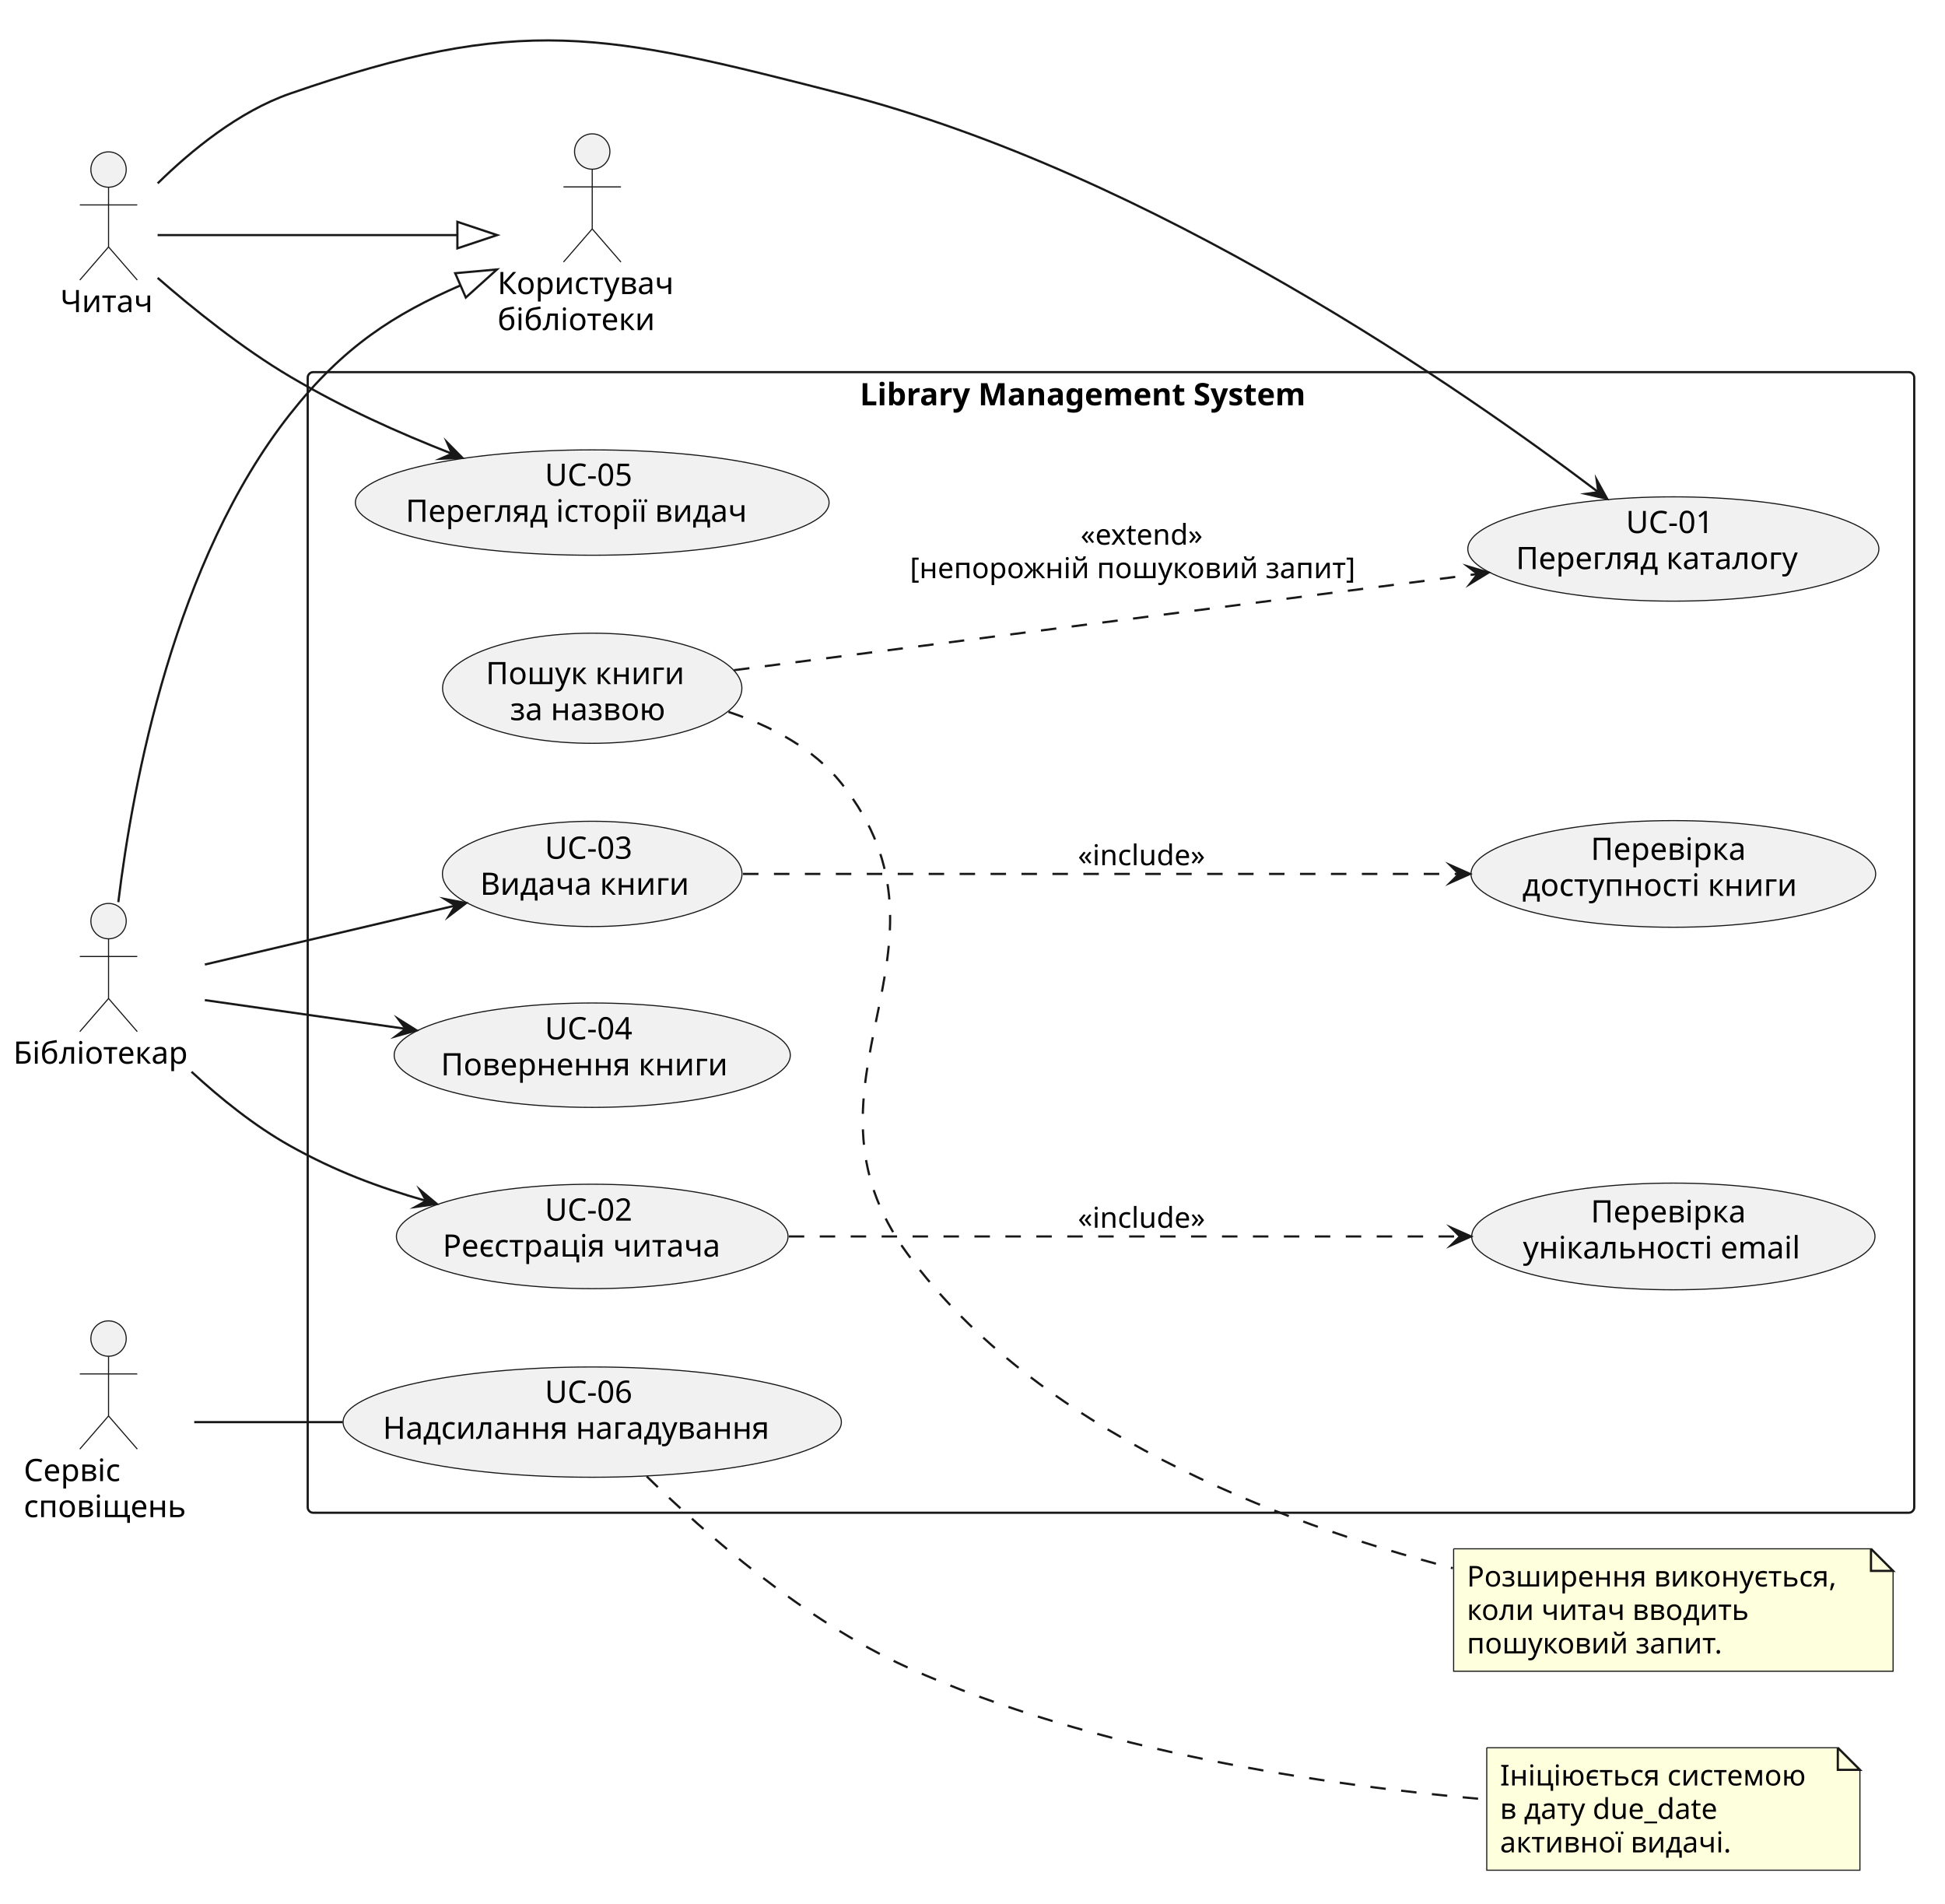
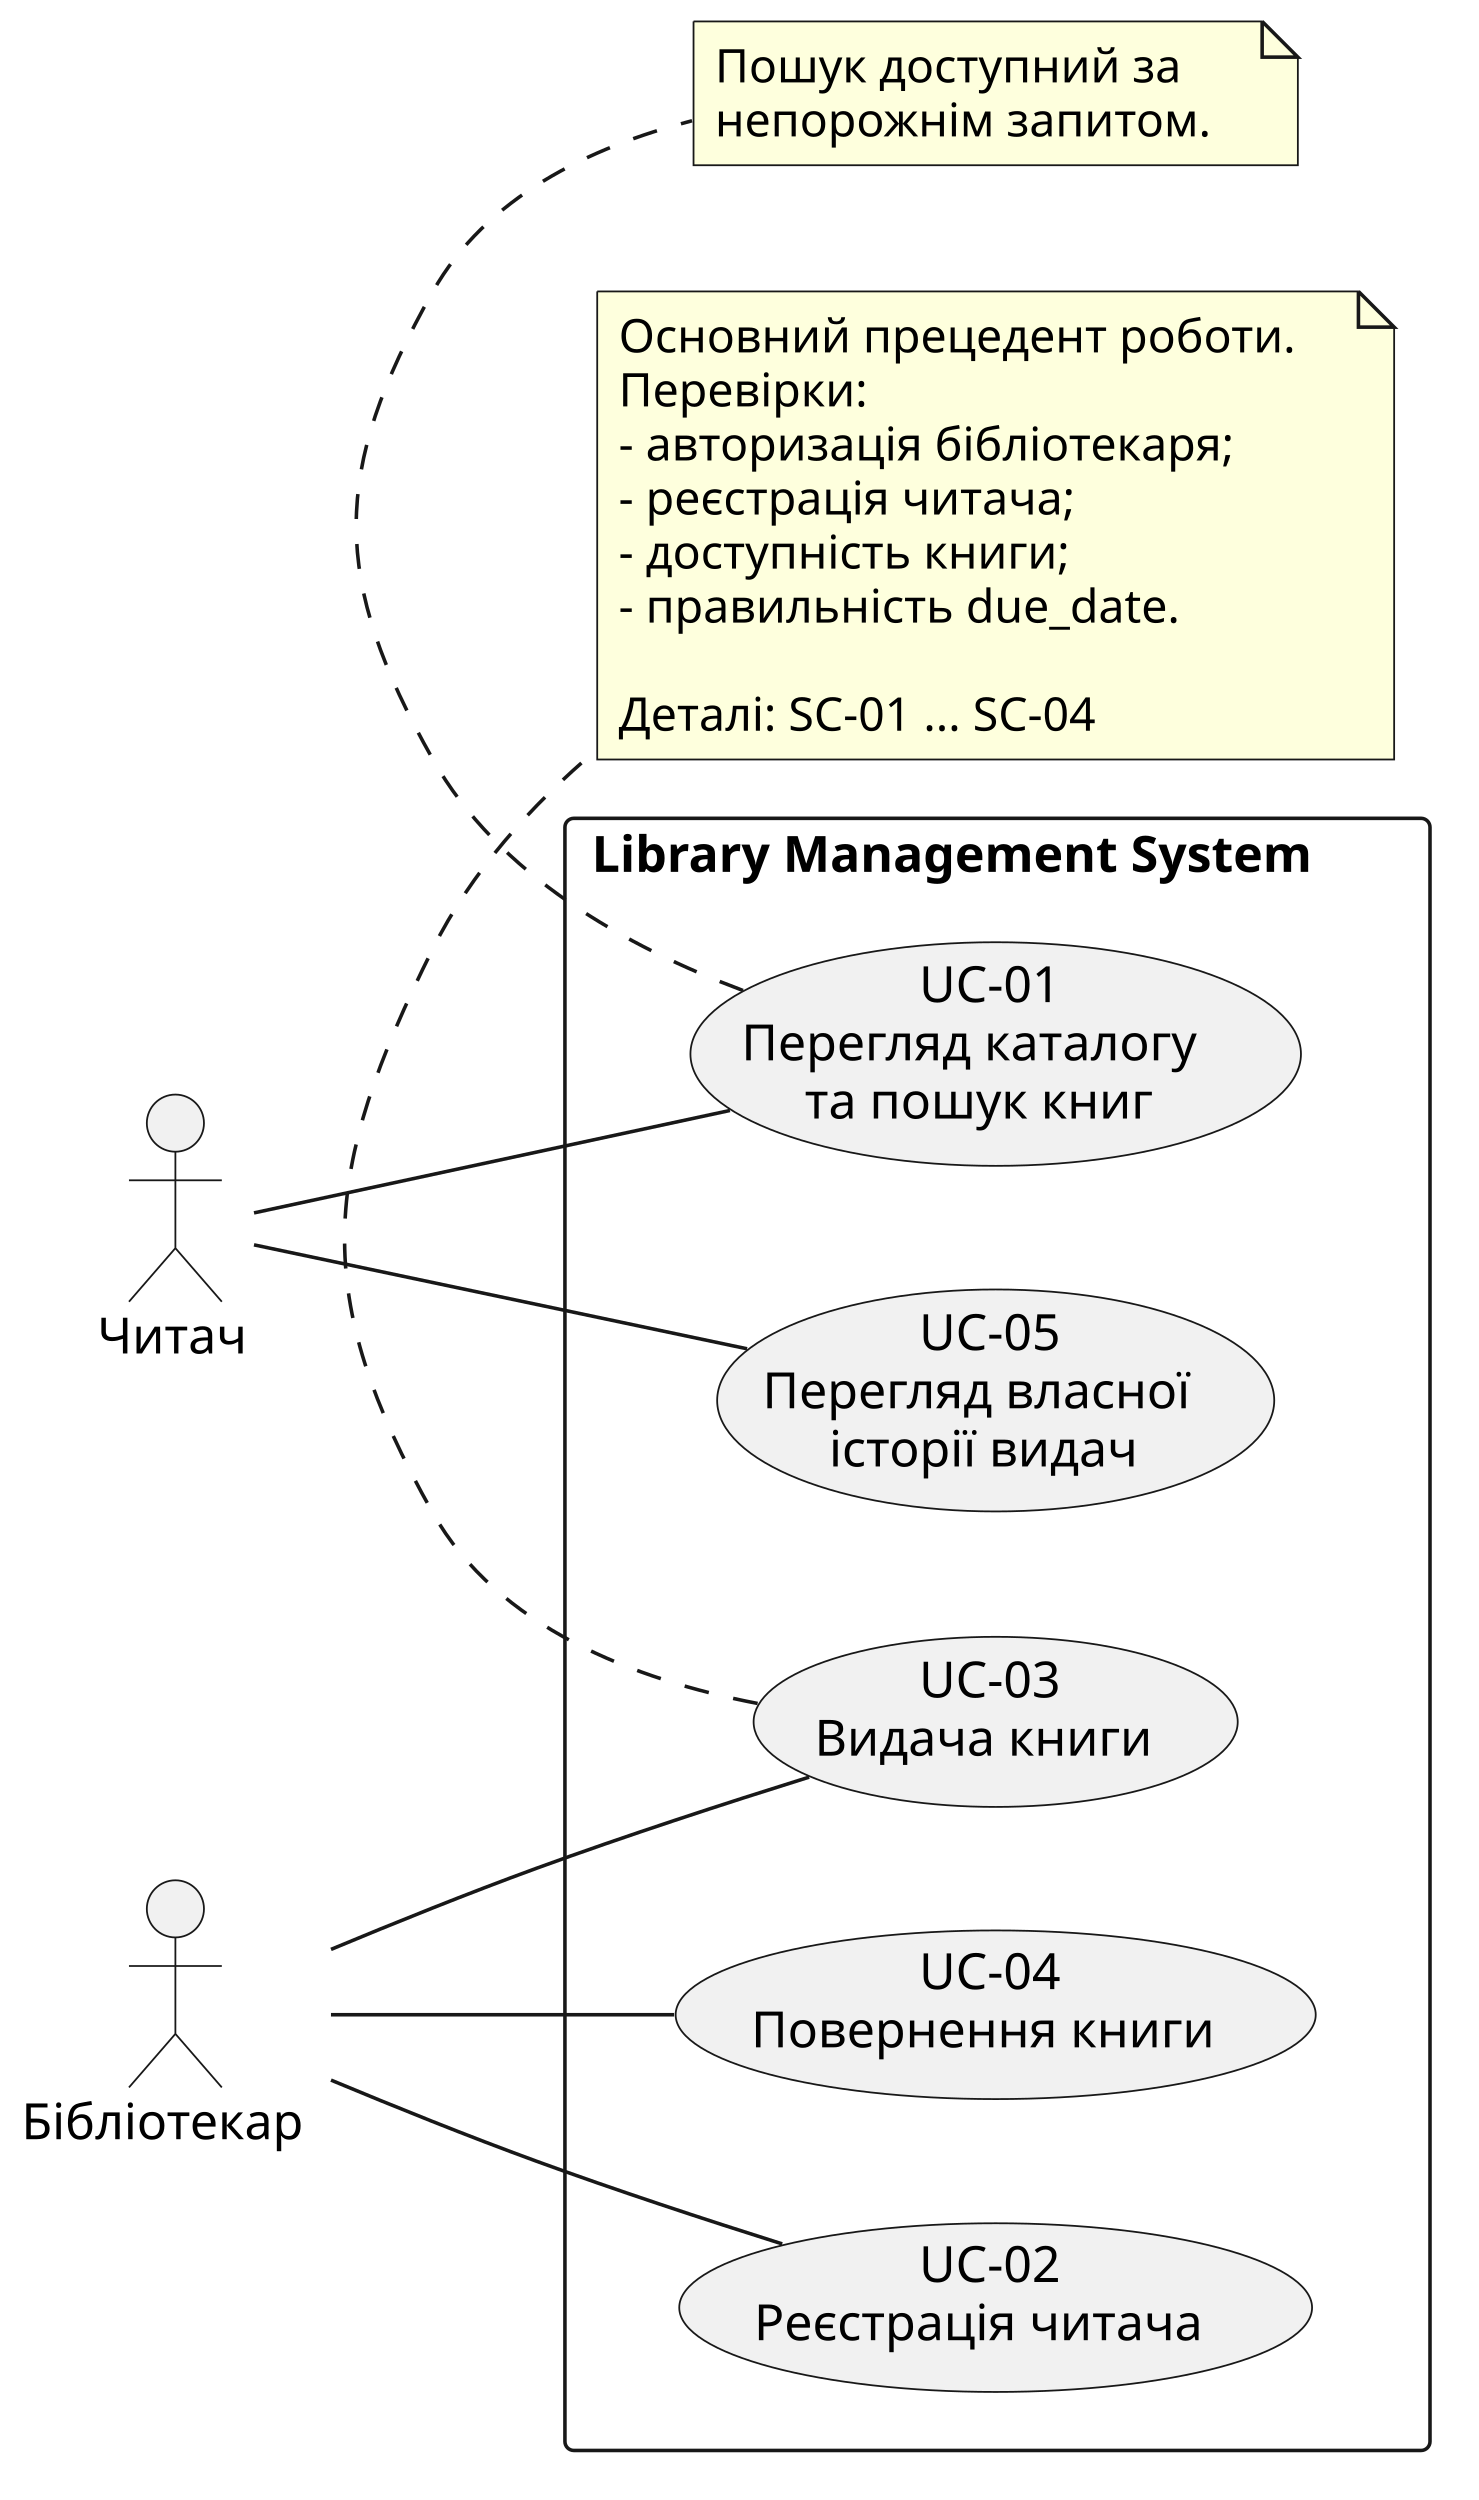
- <svg xmlns="http://www.w3.org/2000/svg" version="1.1" data-diagram-type="DESCRIPTION" style="width:880px;height:861px;background:#FFFFFF;" width="880px" height="861px" viewBox="0 0 880 861" zoomAndPan="magnify" preserveAspectRatio="none" contentStyleType="text/css">
+ <svg xmlns="http://www.w3.org/2000/svg" version="1.1" data-diagram-type="DESCRIPTION" style="width:414px;height:700px;background:#FFFFFF;" width="414px" height="700px" viewBox="0 0 414 700" zoomAndPan="magnify" preserveAspectRatio="none" contentStyleType="text/css">
  <defs />
  <g font-family="sans-serif" lengthAdjust="spacing">
-     <g class="cluster" data-qualified-name="Library Management System" id="ent0007" data-source-line="12">
-       <rect x="139.22" y="168.35" width="726.86" height="516" fill="none" style="stroke:#181818;stroke-width:1;" rx="2.5" ry="2.5" />
-       <text x="389.03" y="183.345" fill="#000" font-size="14" textLength="227.24" font-weight="700">Library Management System</text>
+     <g class="cluster" data-qualified-name="Library Management System" id="ent0003" data-source-line="9">
+       <rect x="158.18" y="229.13" width="242.22" height="457" fill="none" style="stroke:#181818;stroke-width:1;" rx="2.5" ry="2.5" />
+       <text x="165.67" y="244.125" fill="#000" font-size="14" textLength="227.24" font-weight="700">Library Management System</text>
    </g>
-     <g class="entity" data-qualified-name="Library Management System.UC01" id="ent0008" data-source-line="13">
-       <ellipse cx="757.09" cy="248.355" rx="92.99" ry="23.595" fill="#F1F1F1" style="stroke:#181818;stroke-width:0.5;" />
-       <text x="735.646" y="241.15" fill="#000" font-size="14" textLength="42.889">UC-01</text>
-       <text x="685.88" y="257.447" fill="#000" font-size="14" textLength="142.42">Перегляд каталогу</text>
+     <g class="entity" data-qualified-name="Library Management System.UC01" id="ent0004" data-source-line="10">
+       <ellipse cx="278.795" cy="295.132" rx="85.475" ry="31.312" fill="#F1F1F1" style="stroke:#181818;stroke-width:0.5;" />
+       <text x="257.351" y="280.591" fill="#000" font-size="14" textLength="42.889">UC-01</text>
+       <text x="207.585" y="296.888" fill="#000" font-size="14" textLength="142.42">Перегляд каталогу</text>
+       <text x="225.311" y="313.184" fill="#000" font-size="14" textLength="106.969">та пошук книг</text>
    </g>
-     <g class="entity" data-qualified-name="Library Management System.UC02" id="ent0009" data-source-line="14">
-       <ellipse cx="267.945" cy="559.349" rx="88.595" ry="23.619" fill="#F1F1F1" style="stroke:#181818;stroke-width:0.5;" />
-       <text x="246.501" y="552.184" fill="#000" font-size="14" textLength="42.889">UC-02</text>
-       <text x="200.293" y="568.481" fill="#000" font-size="14" textLength="135.304">Реєстрація читача</text>
+     <g class="entity" data-qualified-name="Library Management System.UC02" id="ent0005" data-source-line="11">
+       <ellipse cx="278.785" cy="646.129" rx="88.595" ry="23.619" fill="#F1F1F1" style="stroke:#181818;stroke-width:0.5;" />
+       <text x="257.341" y="638.964" fill="#000" font-size="14" textLength="42.889">UC-02</text>
+       <text x="211.133" y="655.261" fill="#000" font-size="14" textLength="135.304">Реєстрація читача</text>
    </g>
-     <g class="entity" data-qualified-name="Library Management System.UC03" id="ent0010" data-source-line="15">
-       <ellipse cx="267.946" cy="395.346" rx="67.776" ry="23.816" fill="#F1F1F1" style="stroke:#181818;stroke-width:0.5;" />
-       <text x="246.502" y="388.501" fill="#000" font-size="14" textLength="42.889">UC-03</text>
-       <text x="217.234" y="404.798" fill="#000" font-size="14" textLength="101.425">Видача книги</text>
+     <g class="entity" data-qualified-name="Library Management System.UC03" id="ent0006" data-source-line="12">
+       <ellipse cx="278.786" cy="482.126" rx="67.776" ry="23.816" fill="#F1F1F1" style="stroke:#181818;stroke-width:0.5;" />
+       <text x="257.342" y="475.281" fill="#000" font-size="14" textLength="42.889">UC-03</text>
+       <text x="228.074" y="491.578" fill="#000" font-size="14" textLength="101.425">Видача книги</text>
    </g>
-     <g class="entity" data-qualified-name="Library Management System.UC04" id="ent0011" data-source-line="16">
-       <ellipse cx="267.952" cy="477.353" rx="89.612" ry="23.613" fill="#F1F1F1" style="stroke:#181818;stroke-width:0.5;" />
-       <text x="246.508" y="470.179" fill="#000" font-size="14" textLength="42.889">UC-04</text>
-       <text x="199.477" y="486.476" fill="#000" font-size="14" textLength="136.951">Повернення книги</text>
+     <g class="entity" data-qualified-name="Library Management System.UC04" id="ent0007" data-source-line="13">
+       <ellipse cx="278.792" cy="564.133" rx="89.612" ry="23.613" fill="#F1F1F1" style="stroke:#181818;stroke-width:0.5;" />
+       <text x="257.348" y="556.959" fill="#000" font-size="14" textLength="42.889">UC-04</text>
+       <text x="210.317" y="573.256" fill="#000" font-size="14" textLength="136.951">Повернення книги</text>
    </g>
-     <g class="entity" data-qualified-name="Library Management System.UC05" id="ent0012" data-source-line="17">
-       <ellipse cx="267.95" cy="227.352" rx="107.16" ry="23.832" fill="#F1F1F1" style="stroke:#181818;stroke-width:0.5;" />
-       <text x="246.505" y="219.763" fill="#000" font-size="14" textLength="42.889">UC-05</text>
-       <text x="183.55" y="236.06" fill="#000" font-size="14" textLength="168.8">Перегляд історії видач</text>
+     <g class="entity" data-qualified-name="Library Management System.UC05" id="ent0008" data-source-line="14">
+       <ellipse cx="278.794" cy="392.129" rx="77.994" ry="31.079" fill="#F1F1F1" style="stroke:#181818;stroke-width:0.5;" />
+       <text x="257.35" y="378.019" fill="#000" font-size="14" textLength="42.889">UC-05</text>
+       <text x="213.504" y="394.316" fill="#000" font-size="14" textLength="130.58">Перегляд власної</text>
+       <text x="232.142" y="410.613" fill="#000" font-size="14" textLength="93.304">історії видач</text>
    </g>
-     <g class="entity" data-qualified-name="Library Management System.UC06" id="ent0013" data-source-line="18">
-       <ellipse cx="267.947" cy="643.345" rx="112.727" ry="24.945" fill="#F1F1F1" style="stroke:#181818;stroke-width:0.5;" />
-       <text x="246.503" y="634.62" fill="#000" font-size="14" textLength="42.889">UC-06</text>
-       <text x="173.208" y="650.917" fill="#000" font-size="14" textLength="189.479">Надсилання нагадування</text>
+     <g class="entity" data-qualified-name="Reader" id="ent0001" data-source-line="6">
+       <ellipse cx="49.111" cy="314.48" rx="8" ry="8" fill="#F1F1F1" style="stroke:#181818;stroke-width:0.5;" />
+       <path d="M49.111,322.48 L49.111,349.48 M36.111,330.48 L62.111,330.48 M49.111,349.48 L36.111,364.48 M49.111,349.48 L62.111,364.48" style="stroke:#181818;stroke-width:0.5;" fill="none" />
+       <text x="27.26" y="378.975" fill="#000" font-size="14" textLength="43.702">Читач</text>
    </g>
-     <g class="entity" data-qualified-name="Library Management System.Search" id="ent0014" data-source-line="20">
-       <ellipse cx="267.95" cy="311.352" rx="67.71" ry="24.912" fill="#F1F1F1" style="stroke:#181818;stroke-width:0.5;" />
-       <text x="219.822" y="309.502" fill="#000" font-size="14" textLength="96.257">Пошук книги</text>
-       <text x="230.824" y="325.798" fill="#000" font-size="14" textLength="74.252">за назвою</text>
+     <g class="entity" data-qualified-name="Librarian" id="ent0002" data-source-line="7">
+       <ellipse cx="49.111" cy="534.48" rx="8" ry="8" fill="#F1F1F1" style="stroke:#181818;stroke-width:0.5;" />
+       <path d="M49.111,542.48 L49.111,569.48 M36.111,550.48 L62.111,550.48 M49.111,569.48 L36.111,584.48 M49.111,569.48 L62.111,584.48" style="stroke:#181818;stroke-width:0.5;" fill="none" />
+       <text x="6" y="598.975" fill="#000" font-size="14" textLength="86.222">Бібліотекар</text>
    </g>
-     <g class="entity" data-qualified-name="Library Management System.Availability" id="ent0015" data-source-line="21">
-       <ellipse cx="757.089" cy="395.355" rx="91.539" ry="24.125" fill="#F1F1F1" style="stroke:#181818;stroke-width:0.5;" />
-       <text x="719.737" y="388.999" fill="#000" font-size="14" textLength="74.703">Перевірка</text>
-       <text x="688.784" y="405.296" fill="#000" font-size="14" textLength="136.609">доступності книги</text>
+     <g class="entity" data-qualified-name="GMN14" id="ent0015" data-source-line="25">
+       <path d="M167.22,81.6 L167.22,212.663 L390.361,212.663 L390.361,91.6 L380.361,81.6 L167.22,81.6" style="stroke:#181818;stroke-width:0.5;" fill="#FEFFDD" />
+       <path d="M380.361,81.6 L380.361,91.6 L390.361,91.6 L380.361,81.6" style="stroke:#181818;stroke-width:1;" fill="#FEFFDD" />
+       <text x="173.22" y="98.667" fill="#000" font-size="13" textLength="202.141">Основний прецедент роботи.</text>
+       <text x="173.22" y="113.8" fill="#000" font-size="13" textLength="74.229">Перевірки:</text>
+       <text x="173.22" y="128.933" fill="#000" font-size="13" textLength="187.332">- авторизація бібліотекаря;</text>
+       <text x="173.22" y="144.065" fill="#000" font-size="13" textLength="139.255">- реєстрація читача;</text>
+       <text x="173.22" y="159.198" fill="#000" font-size="13" textLength="139.763">- доступність книги;</text>
+       <text x="173.22" y="174.331" fill="#000" font-size="13" textLength="168.683">- правильність due_date.</text>
+       <text x="173.22" y="189.464" fill="#000" font-size="13"> </text>
+       <text x="173.22" y="204.597" fill="#000" font-size="13" textLength="151.912">Деталі: SC-01 ... SC-04</text>
    </g>
-     <g class="entity" data-qualified-name="Library Management System.Email" id="ent0016" data-source-line="22">
-       <ellipse cx="757.093" cy="559.351" rx="91.223" ry="24.131" fill="#F1F1F1" style="stroke:#181818;stroke-width:0.5;" />
-       <text x="719.741" y="553.004" fill="#000" font-size="14" textLength="74.703">Перевірка</text>
-       <text x="689.051" y="569.301" fill="#000" font-size="14" textLength="136.083">унікальності email</text>
+     <g class="entity" data-qualified-name="GMN17" id="ent0018" data-source-line="36">
+       <path d="M194.19,6 L194.19,46.266 L363.401,46.266 L363.401,16 L353.401,6 L194.19,6" style="stroke:#181818;stroke-width:0.5;" fill="#FEFFDD" />
+       <path d="M353.401,6 L353.401,16 L363.401,16 L353.401,6" style="stroke:#181818;stroke-width:1;" fill="#FEFFDD" />
+       <text x="200.19" y="23.067" fill="#000" font-size="13" textLength="141.565">Пошук доступний за</text>
+       <text x="200.19" y="38.2" fill="#000" font-size="13" textLength="148.211">непорожнім запитом.</text>
    </g>
-     <g class="entity" data-qualified-name="User" id="ent0001" data-source-line="4">
-       <ellipse cx="267.945" cy="68.55" rx="8" ry="8" fill="#F1F1F1" style="stroke:#181818;stroke-width:0.5;" />
-       <path d="M267.945,76.55 L267.945,103.55 M254.945,84.55 L280.945,84.55 M267.945,103.55 L254.945,118.55 M267.945,103.55 L280.945,118.55" style="stroke:#181818;stroke-width:0.5;" fill="none" />
-       <text x="225.08" y="133.045" fill="#000" font-size="14" textLength="85.729">Користувач</text>
-       <text x="225.08" y="149.342" fill="#000" font-size="14" textLength="76.884">бібліотеки</text>
+     <g class="link" data-entity-1="ent0001" data-entity-2="ent0004" id="lnk9" data-source-line="17" data-link-type="association">
+       <path d="M71.12,339.61 C101.18,333.14 157.94,320.92 204.38,310.93" style="stroke:#181818;stroke-width:1;" fill="none" id="Reader-UC01" />
    </g>
-     <g class="entity" data-qualified-name="Reader" id="ent0002" data-source-line="5">
-       <ellipse cx="49.111" cy="76.7" rx="8" ry="8" fill="#F1F1F1" style="stroke:#181818;stroke-width:0.5;" />
-       <path d="M49.111,84.7 L49.111,111.7 M36.111,92.7 L62.111,92.7 M49.111,111.7 L36.111,126.7 M49.111,111.7 L62.111,126.7" style="stroke:#181818;stroke-width:0.5;" fill="none" />
-       <text x="27.26" y="141.195" fill="#000" font-size="14" textLength="43.702">Читач</text>
+     <g class="link" data-entity-1="ent0001" data-entity-2="ent0008" id="lnk10" data-source-line="18" data-link-type="association">
+       <path d="M71.12,348.56 C102.22,355.12 161.92,367.7 209.19,377.67" style="stroke:#181818;stroke-width:1;" fill="none" id="Reader-UC05" />
    </g>
-     <g class="entity" data-qualified-name="Librarian" id="ent0003" data-source-line="6">
-       <ellipse cx="49.111" cy="416.7" rx="8" ry="8" fill="#F1F1F1" style="stroke:#181818;stroke-width:0.5;" />
-       <path d="M49.111,424.7 L49.111,451.7 M36.111,432.7 L62.111,432.7 M49.111,451.7 L36.111,466.7 M49.111,451.7 L62.111,466.7" style="stroke:#181818;stroke-width:0.5;" fill="none" />
-       <text x="6" y="481.195" fill="#000" font-size="14" textLength="86.222">Бібліотекар</text>
+     <g class="link" data-entity-1="ent0002" data-entity-2="ent0005" id="lnk11" data-source-line="20" data-link-type="association">
+       <path d="M92.68,582.43 C110.35,589.8 131.13,598.18 150.18,605.13 C172.48,613.27 197.27,621.43 219.02,628.3" style="stroke:#181818;stroke-width:1;" fill="none" id="Librarian-UC02" />
    </g>
-     <g class="entity" data-qualified-name="Notify" id="ent0004" data-source-line="7">
-       <ellipse cx="49.11" cy="605.55" rx="8" ry="8" fill="#F1F1F1" style="stroke:#181818;stroke-width:0.5;" />
-       <path d="M49.11,613.55 L49.11,640.55 M36.11,621.55 L62.11,621.55 M49.11,640.55 L36.11,655.55 M49.11,640.55 L62.11,655.55" style="stroke:#181818;stroke-width:0.5;" fill="none" />
-       <text x="10.73" y="670.045" fill="#000" font-size="14" textLength="47.113">Сервіс</text>
-       <text x="10.73" y="686.342" fill="#000" font-size="14" textLength="76.761">сповіщень</text>
+     <g class="link" data-entity-1="ent0002" data-entity-2="ent0006" id="lnk12" data-source-line="21" data-link-type="association">
+       <path d="M92.68,545.83 C110.35,538.46 131.13,530.08 150.18,523.13 C175.1,514.04 203.13,504.91 226.56,497.59" style="stroke:#181818;stroke-width:1;" fill="none" id="Librarian-UC03" />
    </g>
-     <g class="entity" data-qualified-name="GMN26" id="ent0027" data-source-line="39">
-       <path d="M657.68,700.65 L657.68,756.048 L856.51,756.048 L856.51,710.65 L846.51,700.65 L657.68,700.65" style="stroke:#181818;stroke-width:0.5;" fill="#FEFFDD" />
-       <path d="M846.51,700.65 L846.51,710.65 L856.51,710.65 L846.51,700.65" style="stroke:#181818;stroke-width:1;" fill="#FEFFDD" />
-       <text x="663.68" y="717.717" fill="#000" font-size="13" textLength="177.83">Розширення виконується,</text>
-       <text x="663.68" y="732.85" fill="#000" font-size="13" textLength="136.125">коли читач вводить</text>
-       <text x="663.68" y="747.983" fill="#000" font-size="13" textLength="124.071">пошуковий запит.</text>
+     <g class="link" data-entity-1="ent0002" data-entity-2="ent0007" id="lnk13" data-source-line="22" data-link-type="association">
+       <path d="M92.67,564.13 C119.7,564.13 155.7,564.13 188.76,564.13" style="stroke:#181818;stroke-width:1;" fill="none" id="Librarian-UC04" />
    </g>
-     <g class="entity" data-qualified-name="GMN29" id="ent0030" data-source-line="45">
-       <path d="M672.67,790.65 L672.67,846.048 L841.507,846.048 L841.507,800.65 L831.507,790.65 L672.67,790.65" style="stroke:#181818;stroke-width:0.5;" fill="#FEFFDD" />
-       <path d="M831.507,790.65 L831.507,800.65 L841.507,800.65 L831.507,790.65" style="stroke:#181818;stroke-width:1;" fill="#FEFFDD" />
-       <text x="678.67" y="807.717" fill="#000" font-size="13" textLength="147.837">Ініціюється системою</text>
-       <text x="678.67" y="822.85" fill="#000" font-size="13" textLength="108.45">в дату due_date</text>
-       <text x="678.67" y="837.983" fill="#000" font-size="13" textLength="112.188">активної видачі.</text>
+     <g class="link" data-entity-1="ent0006" data-entity-2="ent0015" id="lnk16" data-source-line="25" data-link-type="association">
+       <path d="M212.13,476.97 C177.73,470.33 139.27,455.65 121.2,423.63 C86.69,362.47 89.84,328.46 121.2,265.63 C131.9,244.19 148.54,225.62 167.06,209.94" style="stroke:#181818;stroke-width:1;stroke-dasharray:7,7;" fill="none" id="UC03-GMN14" />
    </g>
-     <g class="link" data-entity-1="ent0002" data-entity-2="ent0001" id="lnk5" data-source-line="9" data-link-type="extension">
-       <path d="M71.3,106.35 C106.78,106.35 160.87,106.35 206.94,106.35" style="stroke:#181818;stroke-width:1;" fill="none" id="Reader-to-User" />
-       <polygon points="224.94,106.35,206.94,100.35,206.94,112.35,224.94,106.35" fill="none" style="stroke:#181818;stroke-width:1;stroke-linejoin:miter;stroke-miterlimit:10;" />
-     </g>
-     <g class="link" data-entity-1="ent0003" data-entity-2="ent0001" id="lnk6" data-source-line="10" data-link-type="extension">
-       <path d="M53.53,408.12 C60.13,353.81 78.97,253.56 131.22,187.35 C155.45,156.66 178.262,142.229 208.352,129.099" style="stroke:#181818;stroke-width:1;" fill="none" id="Librarian-to-User" />
-       <polygon points="224.85,121.9,205.953,123.6,210.752,134.598,224.85,121.9" fill="none" style="stroke:#181818;stroke-width:1;stroke-linejoin:miter;stroke-miterlimit:10;" />
-     </g>
-     <g class="link" data-entity-1="ent0002" data-entity-2="ent0008" id="lnk17" data-source-line="25" data-link-type="dependency">
-       <path d="M71.35,82.94 C86.41,68.17 108.01,50.41 131.22,42.35 C235.96,6 273.28,14.82 380.68,42.35 C521.83,78.53 662.913,177.042 723.163,222.652" style="stroke:#181818;stroke-width:1;" fill="none" id="Reader-to-UC01" />
-       <polygon points="727.15,225.67,722.389,217.049,723.163,222.652,717.56,223.427,727.15,225.67" fill="#181818" style="stroke:#181818;stroke-width:1;stroke-linejoin:miter;stroke-miterlimit:10;" />
-     </g>
-     <g class="link" data-entity-1="ent0002" data-entity-2="ent0012" id="lnk18" data-source-line="26" data-link-type="dependency">
-       <path d="M71.32,125.71 C87.04,139.39 109.44,157.5 131.22,170.35 C155.66,184.76 179.764,195.567 204.504,205.257" style="stroke:#181818;stroke-width:1;" fill="none" id="Reader-to-UC05" />
-       <polygon points="209.16,207.08,202.239,200.073,204.504,205.257,199.321,207.522,209.16,207.08" fill="#181818" style="stroke:#181818;stroke-width:1;stroke-linejoin:miter;stroke-miterlimit:10;" />
-     </g>
-     <g class="link" data-entity-1="ent0003" data-entity-2="ent0009" id="lnk19" data-source-line="28" data-link-type="dependency">
-       <path d="M86.66,484.86 C99.77,496.94 115.28,509.44 131.22,518.35 C151.63,529.76 170.782,536.978 192.832,543.268" style="stroke:#181818;stroke-width:1;" fill="none" id="Librarian-to-UC02" />
-       <polygon points="197.64,544.64,190.083,538.325,192.832,543.268,187.888,546.018,197.64,544.64" fill="#181818" style="stroke:#181818;stroke-width:1;stroke-linejoin:miter;stroke-miterlimit:10;" />
-     </g>
-     <g class="link" data-entity-1="ent0003" data-entity-2="ent0010" id="lnk20" data-source-line="29" data-link-type="dependency">
-       <path d="M92.69,436.34 C126.49,428.39 169.153,418.355 206.033,409.675" style="stroke:#181818;stroke-width:1;" fill="none" id="Librarian-to-UC03" />
-       <polygon points="210.9,408.53,201.223,406.698,206.033,409.675,203.056,414.485,210.9,408.53" fill="#181818" style="stroke:#181818;stroke-width:1;stroke-linejoin:miter;stroke-miterlimit:10;" />
-     </g>
-     <g class="link" data-entity-1="ent0003" data-entity-2="ent0011" id="lnk21" data-source-line="30" data-link-type="dependency">
-       <path d="M92.69,452.44 C119.95,456.34 151.19,460.803 183.53,465.423" style="stroke:#181818;stroke-width:1;" fill="none" id="Librarian-to-UC04" />
-       <polygon points="188.48,466.13,180.136,460.897,183.53,465.423,179.005,468.817,188.48,466.13" fill="#181818" style="stroke:#181818;stroke-width:1;stroke-linejoin:miter;stroke-miterlimit:10;" />
-     </g>
-     <g class="link" data-entity-1="ent0004" data-entity-2="ent0013" id="lnk22" data-source-line="32" data-link-type="association">
-       <path d="M87.88,643.35 C106.81,643.35 130.83,643.35 155.08,643.35" style="stroke:#181818;stroke-width:1;" fill="none" id="Notify-UC06" />
-     </g>
-     <g class="link" data-entity-1="ent0010" data-entity-2="ent0015" id="lnk23" data-source-line="34" data-link-type="dependency">
-       <path d="M336.17,395.35 C421.65,395.35 564.59,395.35 660.1,395.35" style="stroke:#181818;stroke-width:1;stroke-dasharray:7,7;" fill="none" id="UC03-to-Availability" />
-       <polygon points="665.1,395.35,656.1,391.35,660.1,395.35,656.1,399.35,665.1,395.35" fill="#181818" style="stroke:#181818;stroke-width:1;stroke-linejoin:miter;stroke-miterlimit:10;" />
-       <text x="487.68" y="391.417" fill="#000" font-size="13" textLength="63.007">«include»</text>
-     </g>
-     <g class="link" data-entity-1="ent0009" data-entity-2="ent0016" id="lnk24" data-source-line="35" data-link-type="dependency">
-       <path d="M356.88,559.35 C444.17,559.35 572.34,559.35 660.53,559.35" style="stroke:#181818;stroke-width:1;stroke-dasharray:7,7;" fill="none" id="UC02-to-Email" />
-       <polygon points="665.53,559.35,656.53,555.35,660.53,559.35,656.53,563.35,665.53,559.35" fill="#181818" style="stroke:#181818;stroke-width:1;stroke-linejoin:miter;stroke-miterlimit:10;" />
-       <text x="487.68" y="555.417" fill="#000" font-size="13" textLength="63.007">«include»</text>
-     </g>
-     <g class="link" data-entity-1="ent0014" data-entity-2="ent0008" id="lnk25" data-source-line="36" data-link-type="dependency">
-       <path d="M332.13,303.18 C419.41,291.89 572.011,272.162 668.521,259.672" style="stroke:#181818;stroke-width:1;stroke-dasharray:7,7;" fill="none" id="Search-to-UC01" />
-       <polygon points="673.48,259.03,664.041,256.218,668.521,259.672,665.068,264.152,673.48,259.03" fill="#181818" style="stroke:#181818;stroke-width:1;stroke-linejoin:miter;stroke-miterlimit:10;" />
-       <text x="488.909" y="246.417" fill="#000" font-size="13" textLength="61.185">«extend»</text>
-       <text x="411.68" y="261.55" fill="#000" font-size="13" textLength="215.643">[непорожній пошуковий запит]</text>
-     </g>
-     <g class="link" data-entity-1="ent0014" data-entity-2="ent0027" id="lnk28" data-source-line="39" data-link-type="association">
-       <path d="M329.61,322.05 C348.66,328.37 368,338.41 380.68,354.35 C440.17,429.19 354.03,490.34 410.68,567.35 C469.38,647.16 577.6,688.69 657.32,709.42" style="stroke:#181818;stroke-width:1;stroke-dasharray:7,7;" fill="none" id="Search-GMN26" />
-     </g>
-     <g class="link" data-entity-1="ent0013" data-entity-2="ent0030" id="lnk31" data-source-line="45" data-link-type="association">
-       <path d="M292.6,667.89 C318.93,693.65 363.95,733.27 410.68,754.35 C494.9,792.35 600.41,807.79 672.51,814.06" style="stroke:#181818;stroke-width:1;stroke-dasharray:7,7;" fill="none" id="UC06-GMN29" />
+     <g class="link" data-entity-1="ent0004" data-entity-2="ent0018" id="lnk19" data-source-line="36" data-link-type="association">
+       <path d="M208.04,277.34 C175.18,265.05 139.41,244.9 121.2,212.63 C92.59,161.92 92.59,132.34 121.2,81.63 C136.03,55.36 164.82,41.27 193.77,33.81" style="stroke:#181818;stroke-width:1;stroke-dasharray:7,7;" fill="none" id="UC01-GMN17" />
    </g>
  </g>
</svg>
